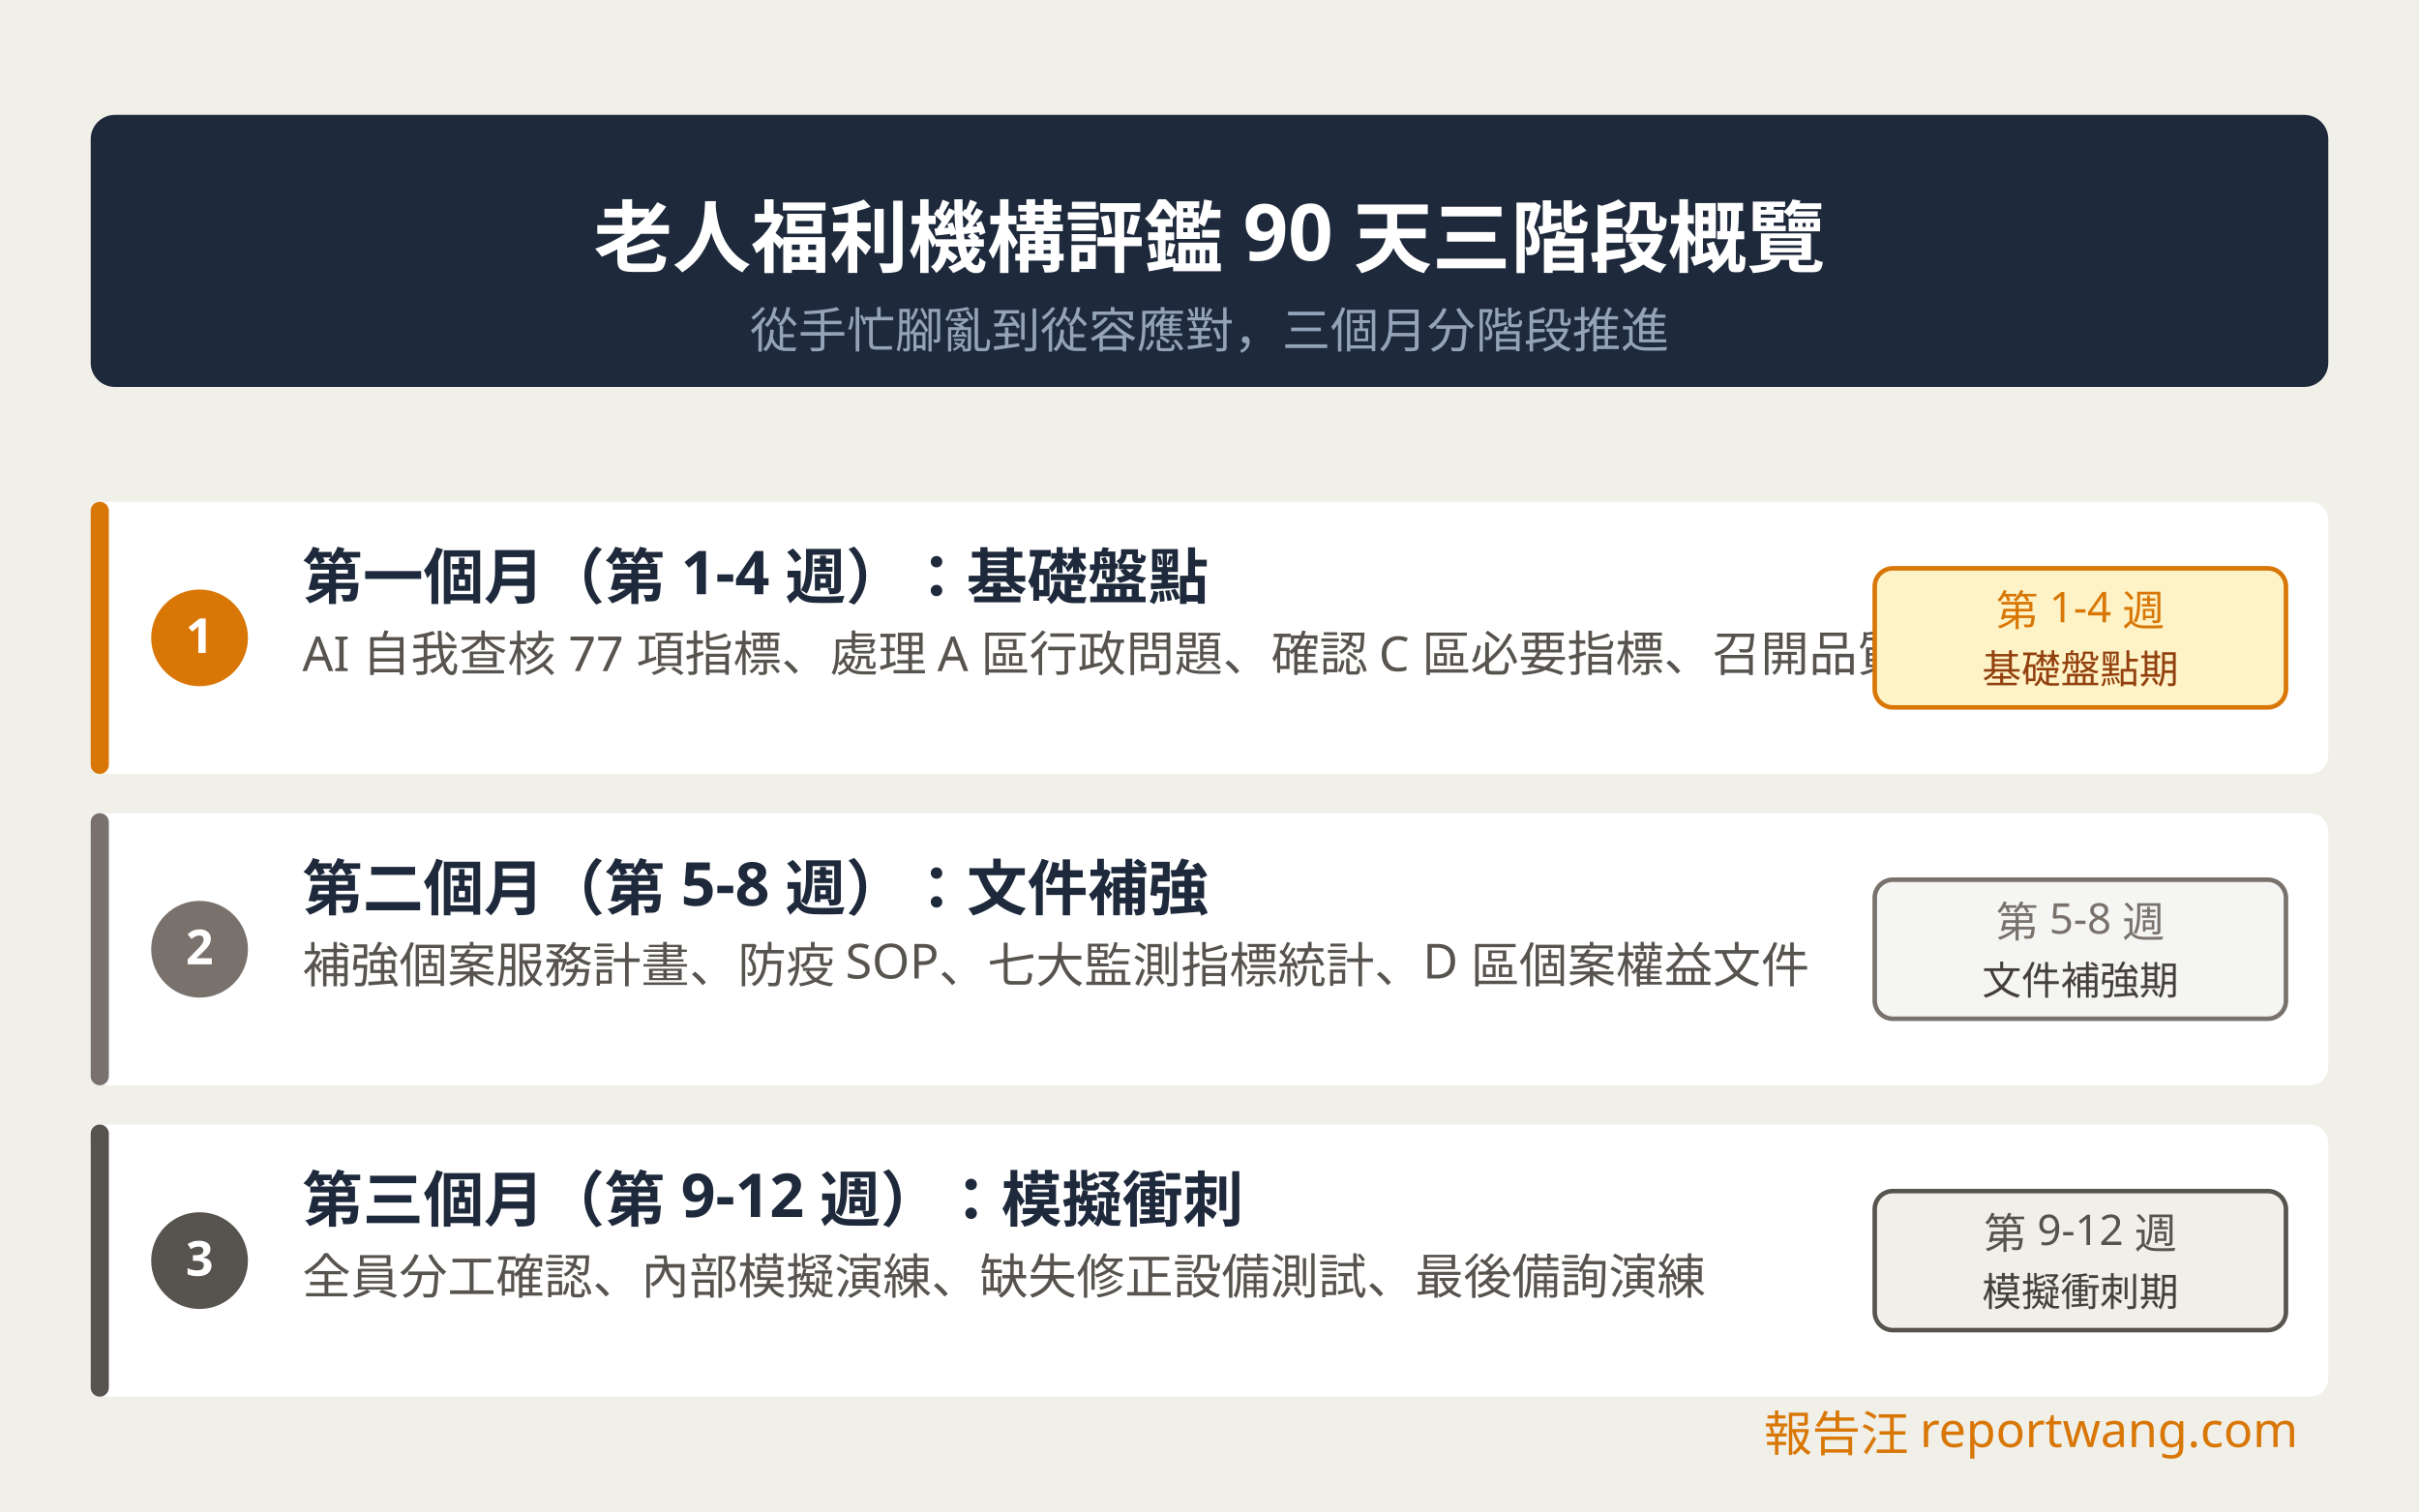
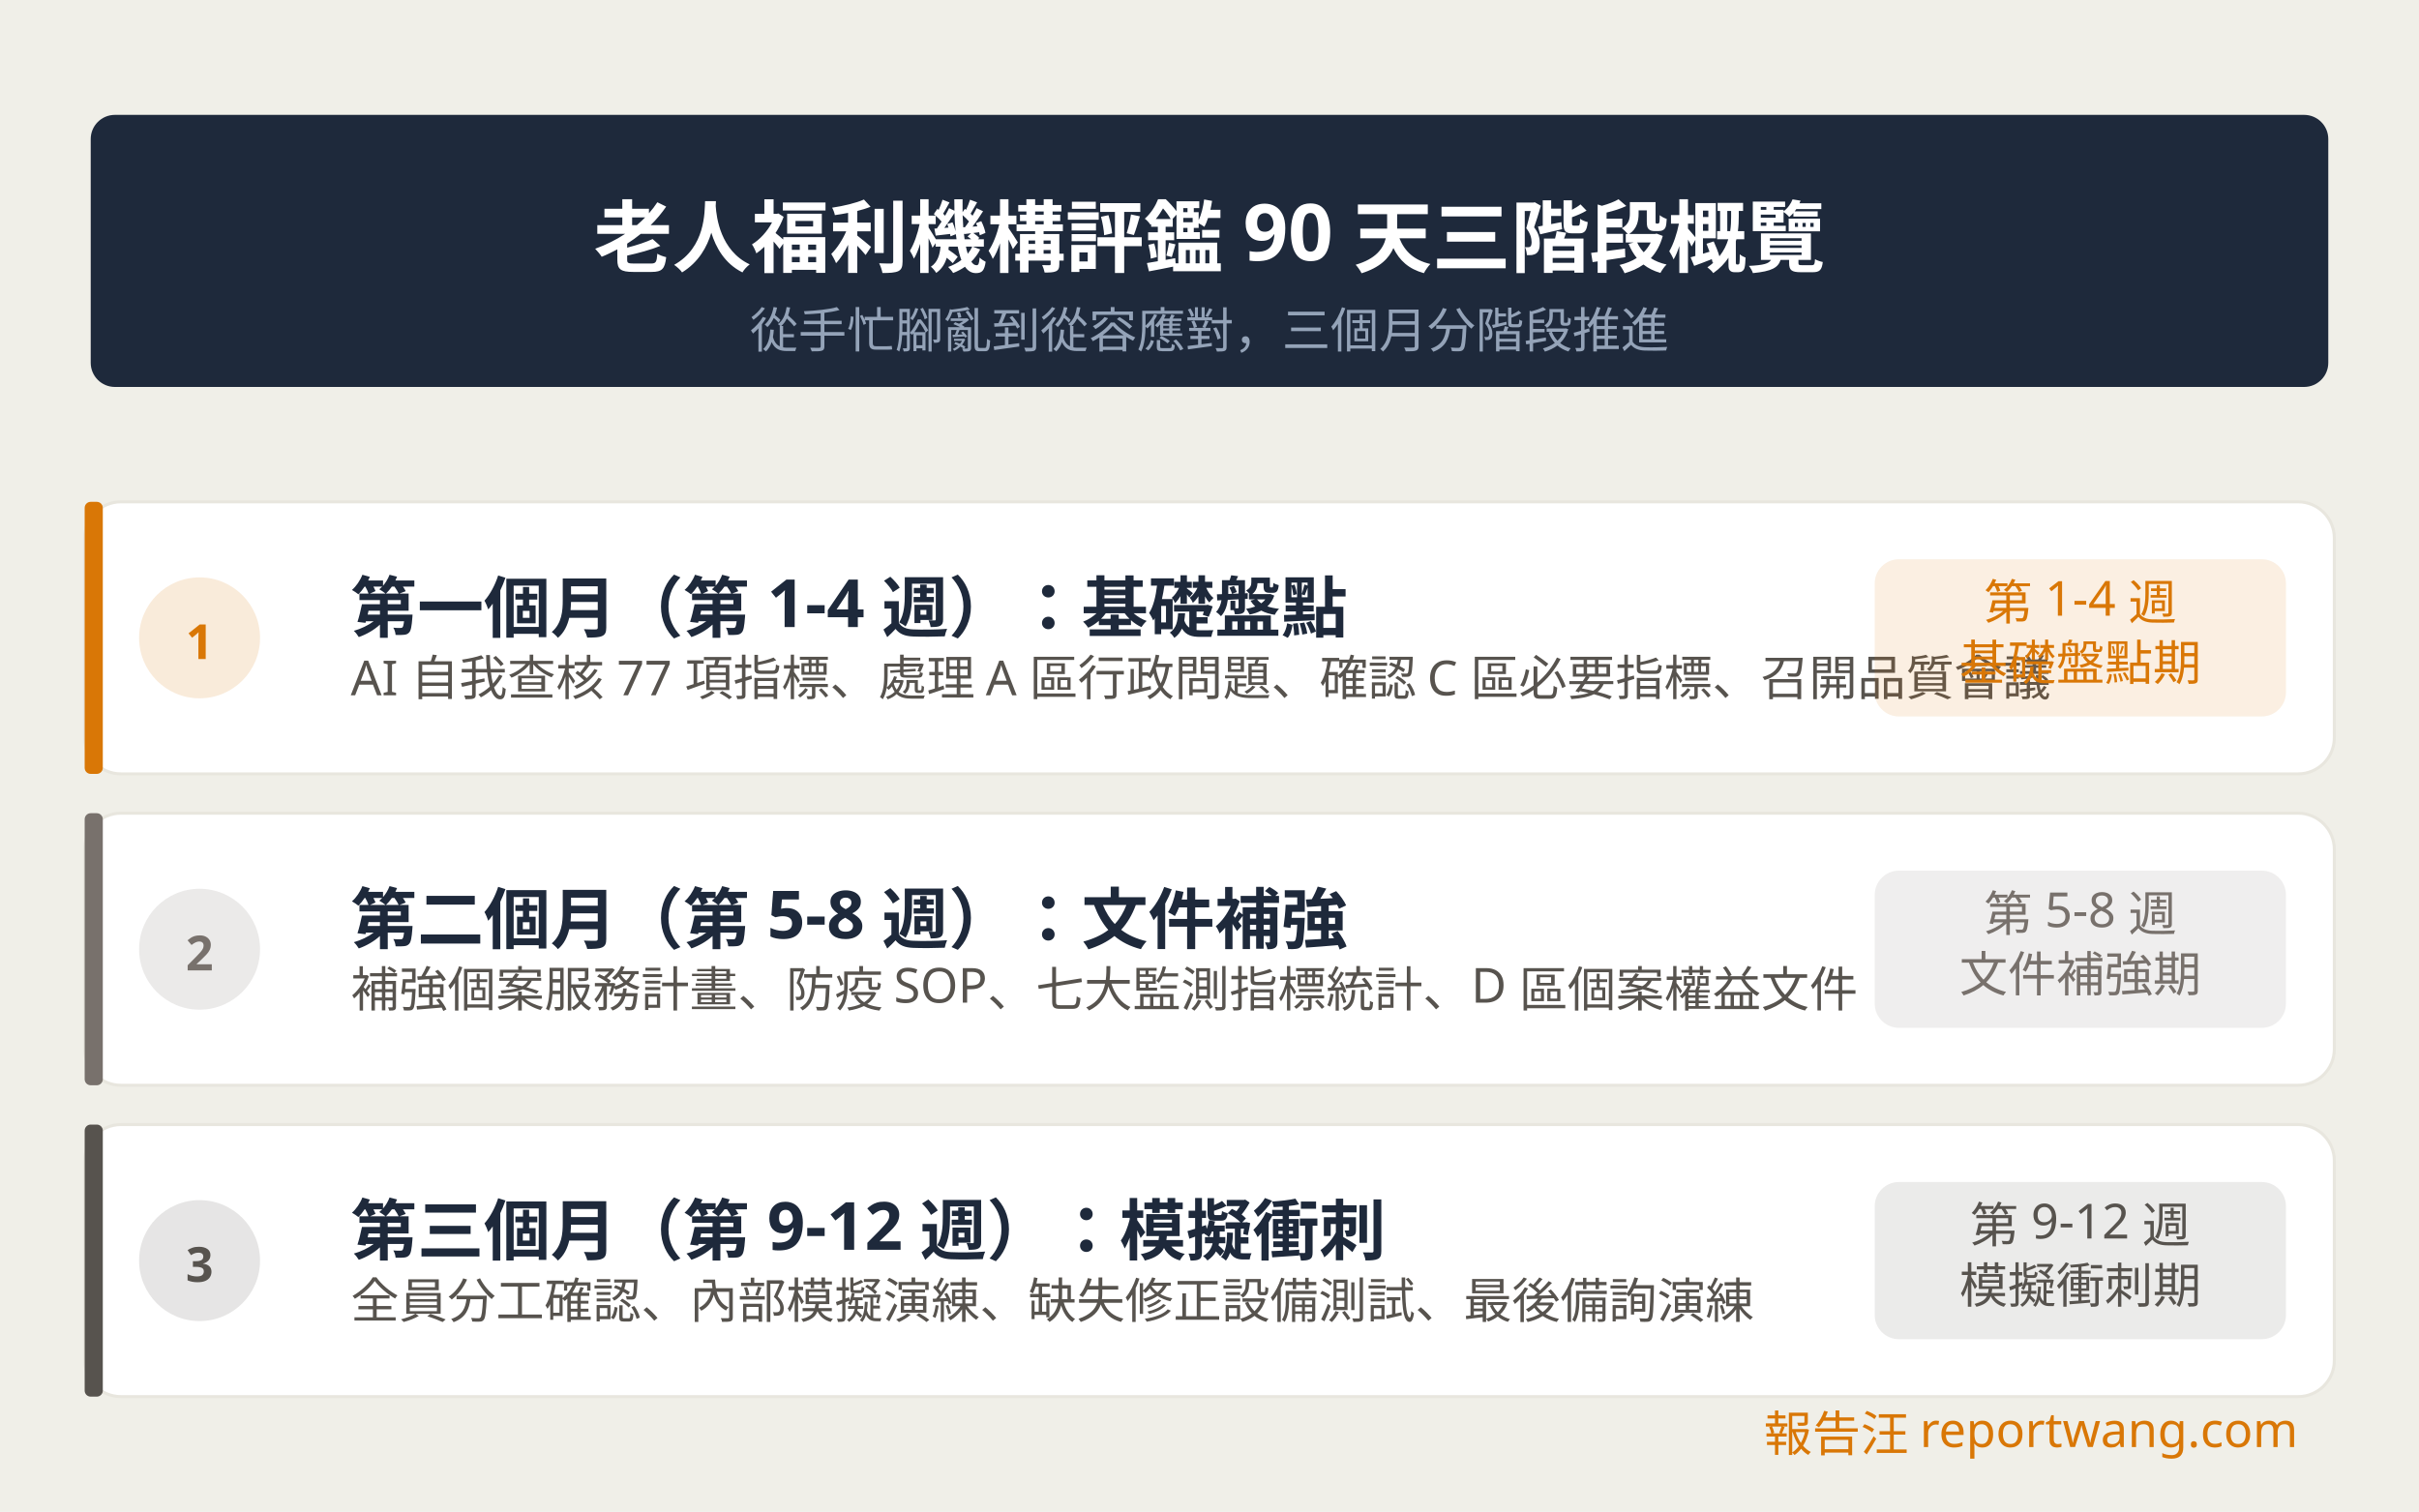
- <svg xmlns="http://www.w3.org/2000/svg" viewBox="0 0 800 500" width="800" height="500">
+ <svg xmlns="http://www.w3.org/2000/svg" viewBox="0 0 800 500" width="800" height="500" font-family="'Noto Sans TC', sans-serif">
  <rect width="800" height="500" fill="#f0efe8" />
  <rect x="30" y="38" width="740" height="90" rx="8" fill="#1e293b" />
-   <text x="400" y="88" font-size="26" font-weight="700" fill="#ffffff" text-anchor="middle" font-family="sans-serif">老人福利機構評鑑 90 天三階段概覽</text>
-   <text x="400" y="115" font-size="16" fill="#94a3b8" text-anchor="middle" font-family="sans-serif">從手忙腳亂到從容應對，三個月分階段推進</text>
-   <rect x="30" y="166" width="740" height="90" rx="6" fill="#ffffff" />
-   <rect x="30" y="166" width="6" height="90" rx="3" fill="#d97706" />
-   <circle cx="66" cy="211" r="16" fill="#d97706" />
-   <text cx="66" cy="216" font-size="16" font-weight="700" fill="#ffffff" text-anchor="middle" font-family="sans-serif" x="66" y="216">1</text>
-   <text x="100" y="198" font-size="20" font-weight="700" fill="#1e293b" font-family="sans-serif">第一個月（第 1-4 週）：基礎盤點</text>
-   <text x="100" y="222" font-size="16" fill="#57534e" font-family="sans-serif">AI 自我查核 77 項指標、處理 A 區行政問題、確認 C 區必要指標、召開品質會議</text>
-   <rect x="620" y="188" width="136" height="46" rx="6" fill="#fef3c7" stroke="#d97706" stroke-width="1.5" />
-   <text x="688" y="207" font-size="14" fill="#d97706" text-anchor="middle" font-family="sans-serif">第 1-4 週</text>
-   <text x="688" y="226" font-size="13" fill="#92400e" text-anchor="middle" font-family="sans-serif">基礎盤點期</text>
-   <rect x="30" y="269" width="740" height="90" rx="6" fill="#ffffff" />
-   <rect x="30" y="269" width="6" height="90" rx="3" fill="#78716c" />
-   <circle cx="66" cy="314" r="16" fill="#78716c" />
-   <text x="66" y="319" font-size="16" font-weight="700" fill="#ffffff" text-anchor="middle" font-family="sans-serif">2</text>
-   <text x="100" y="301" font-size="20" font-weight="700" fill="#1e293b" font-family="sans-serif">第二個月（第 5-8 週）：文件補強</text>
-   <text x="100" y="325" font-size="16" fill="#57534e" font-family="sans-serif">補強個案服務計畫、防疫 SOP、七大監測指標統計、D 區個案權益文件</text>
-   <rect x="620" y="291" width="136" height="46" rx="6" fill="#f5f5f4" stroke="#78716c" stroke-width="1.5" />
-   <text x="688" y="310" font-size="14" fill="#78716c" text-anchor="middle" font-family="sans-serif">第 5-8 週</text>
-   <text x="688" y="329" font-size="13" fill="#44403c" text-anchor="middle" font-family="sans-serif">文件補強期</text>
-   <rect x="30" y="372" width="740" height="90" rx="6" fill="#ffffff" />
-   <rect x="30" y="372" width="6" height="90" rx="3" fill="#57534e" />
-   <circle cx="66" cy="417" r="16" fill="#57534e" />
-   <text x="66" y="422" font-size="16" font-weight="700" fill="#ffffff" text-anchor="middle" font-family="sans-serif">3</text>
-   <text x="100" y="404" font-size="20" font-weight="700" fill="#1e293b" font-family="sans-serif">第三個月（第 9-12 週）：模擬衝刺</text>
-   <text x="100" y="428" font-size="16" fill="#57534e" font-family="sans-serif">全員分工確認、內部模擬演練、缺失修正設備測試、最後備詢演練</text>
-   <rect x="620" y="394" width="136" height="46" rx="6" fill="#f0efe8" stroke="#57534e" stroke-width="1.5" />
-   <text x="688" y="413" font-size="14" fill="#57534e" text-anchor="middle" font-family="sans-serif">第 9-12 週</text>
-   <text x="688" y="432" font-size="13" fill="#44403c" text-anchor="middle" font-family="sans-serif">模擬衝刺期</text>
-   <text x="760" y="480" font-size="16" fill="#d97706" text-anchor="end" font-weight="400" font-family="sans-serif">報告汪 reportwang.com</text>
+   <text x="400" y="88" font-size="26" font-weight="700" fill="#ffffff" text-anchor="middle">老人福利機構評鑑 90 天三階段概覽</text>
+   <text x="400" y="115" font-size="16" fill="#94a3b8" text-anchor="middle">從手忙腳亂到從容應對，三個月分階段推進</text>
+   <rect x="28" y="166" width="744" height="90" rx="12" fill="white" stroke="#e8e6de" stroke-width="1" />
+   <rect x="28" y="166" width="6" height="90" rx="2" fill="#d97706" />
+   <circle cx="66" cy="211" r="20" fill="#d97706" opacity="0.15" />
+   <text x="66" y="218" font-size="16" font-weight="900" fill="#d97706" text-anchor="middle">1</text>
+   <text x="116" y="209" font-size="22" font-weight="700" fill="#1e293b">第一個月（第 1-4 週）：基礎盤點</text>
+   <text x="116" y="230" font-size="16" fill="#57534e">AI 自我查核 77 項指標、處理 A 區行政問題、確認 C 區必要指標、召開品質會議</text>
+   <rect x="620" y="185" width="136" height="52" rx="8" fill="#d97706" opacity="0.12" />
+   <text x="688" y="205" font-size="16" fill="#d97706" text-anchor="middle">第 1-4 週</text>
+   <text x="688" y="225" font-size="16" fill="#d97706" text-anchor="middle">基礎盤點期</text>
+   <rect x="28" y="269" width="744" height="90" rx="12" fill="white" stroke="#e8e6de" stroke-width="1" />
+   <rect x="28" y="269" width="6" height="90" rx="2" fill="#78716c" />
+   <circle cx="66" cy="314" r="20" fill="#78716c" opacity="0.15" />
+   <text x="66" y="321" font-size="16" font-weight="900" fill="#78716c" text-anchor="middle">2</text>
+   <text x="116" y="312" font-size="22" font-weight="700" fill="#1e293b">第二個月（第 5-8 週）：文件補強</text>
+   <text x="116" y="333" font-size="16" fill="#57534e">補強個案服務計畫、防疫 SOP、七大監測指標統計、D 區個案權益文件</text>
+   <rect x="620" y="288" width="136" height="52" rx="8" fill="#78716c" opacity="0.12" />
+   <text x="688" y="308" font-size="16" fill="#78716c" text-anchor="middle">第 5-8 週</text>
+   <text x="688" y="328" font-size="16" fill="#78716c" text-anchor="middle">文件補強期</text>
+   <rect x="28" y="372" width="744" height="90" rx="12" fill="white" stroke="#e8e6de" stroke-width="1" />
+   <rect x="28" y="372" width="6" height="90" rx="2" fill="#57534e" />
+   <circle cx="66" cy="417" r="20" fill="#57534e" opacity="0.15" />
+   <text x="66" y="424" font-size="16" font-weight="900" fill="#57534e" text-anchor="middle">3</text>
+   <text x="116" y="415" font-size="22" font-weight="700" fill="#1e293b">第三個月（第 9-12 週）：模擬衝刺</text>
+   <text x="116" y="436" font-size="16" fill="#57534e">全員分工確認、內部模擬演練、缺失修正設備測試、最後備詢演練</text>
+   <rect x="620" y="391" width="136" height="52" rx="8" fill="#57534e" opacity="0.12" />
+   <text x="688" y="411" font-size="16" fill="#57534e" text-anchor="middle">第 9-12 週</text>
+   <text x="688" y="431" font-size="16" fill="#57534e" text-anchor="middle">模擬衝刺期</text>
+   <text x="760" y="480" font-size="16" fill="#d97706" text-anchor="end" font-weight="400">報告汪 reportwang.com</text>
</svg>
